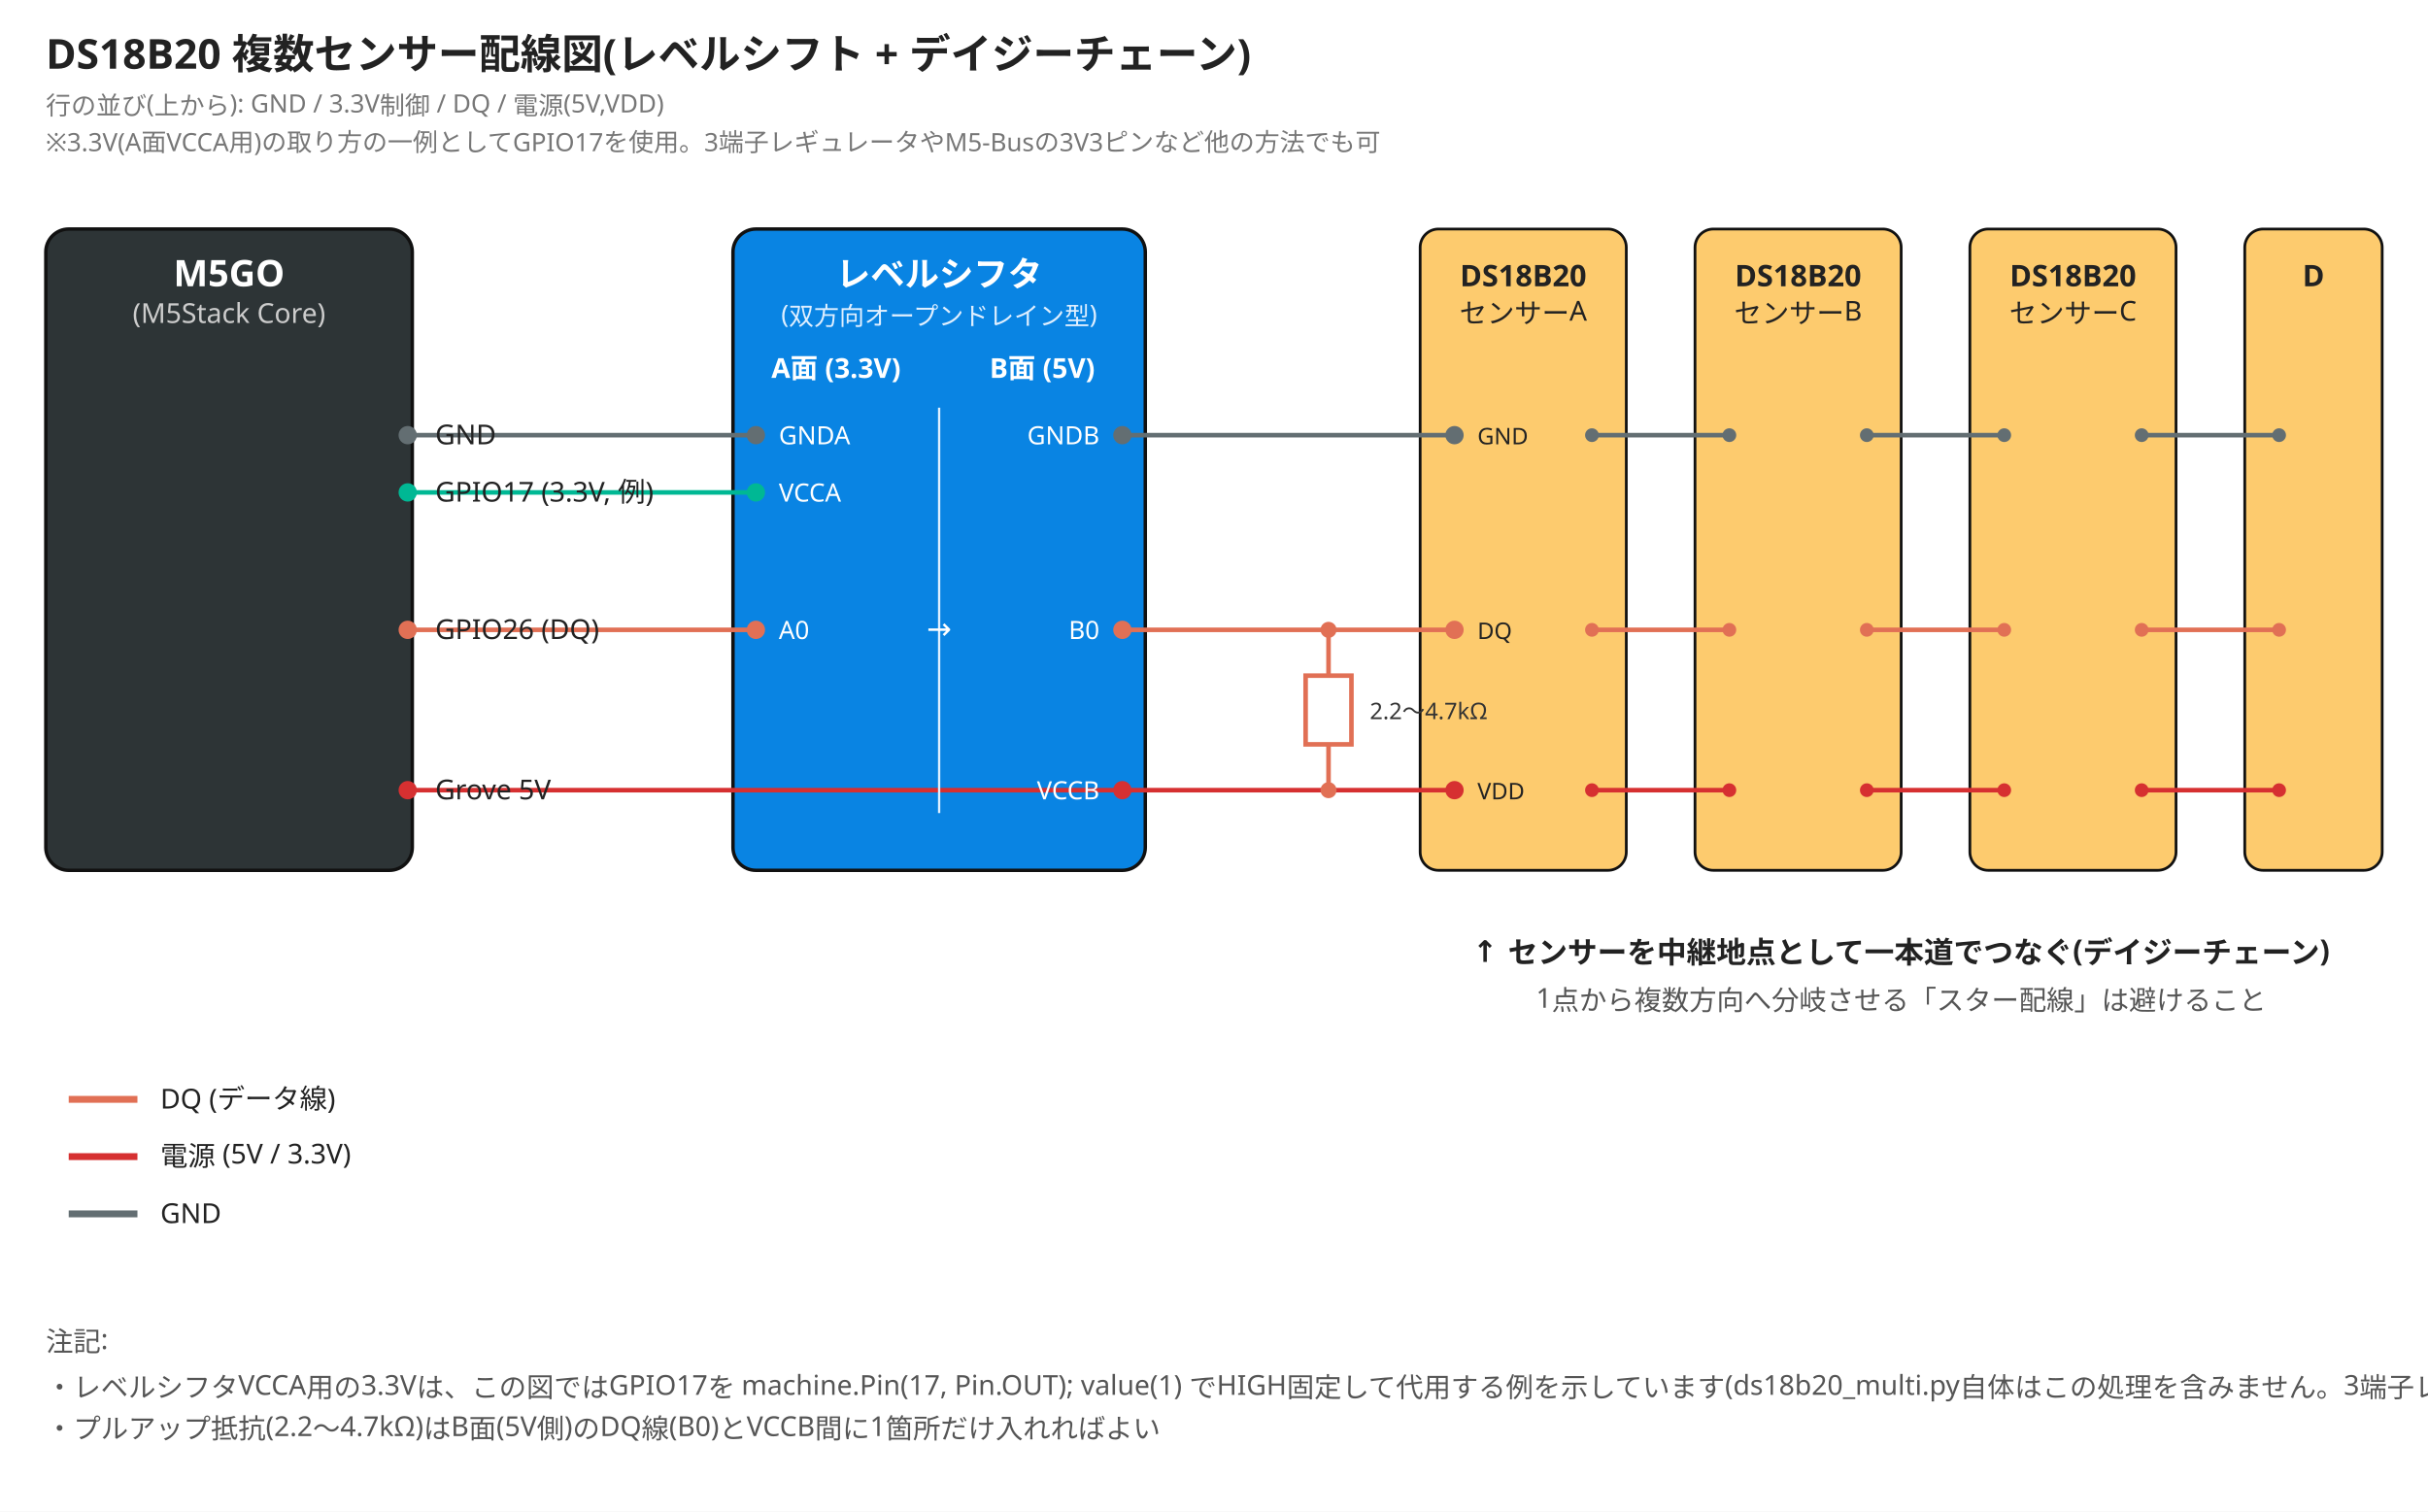
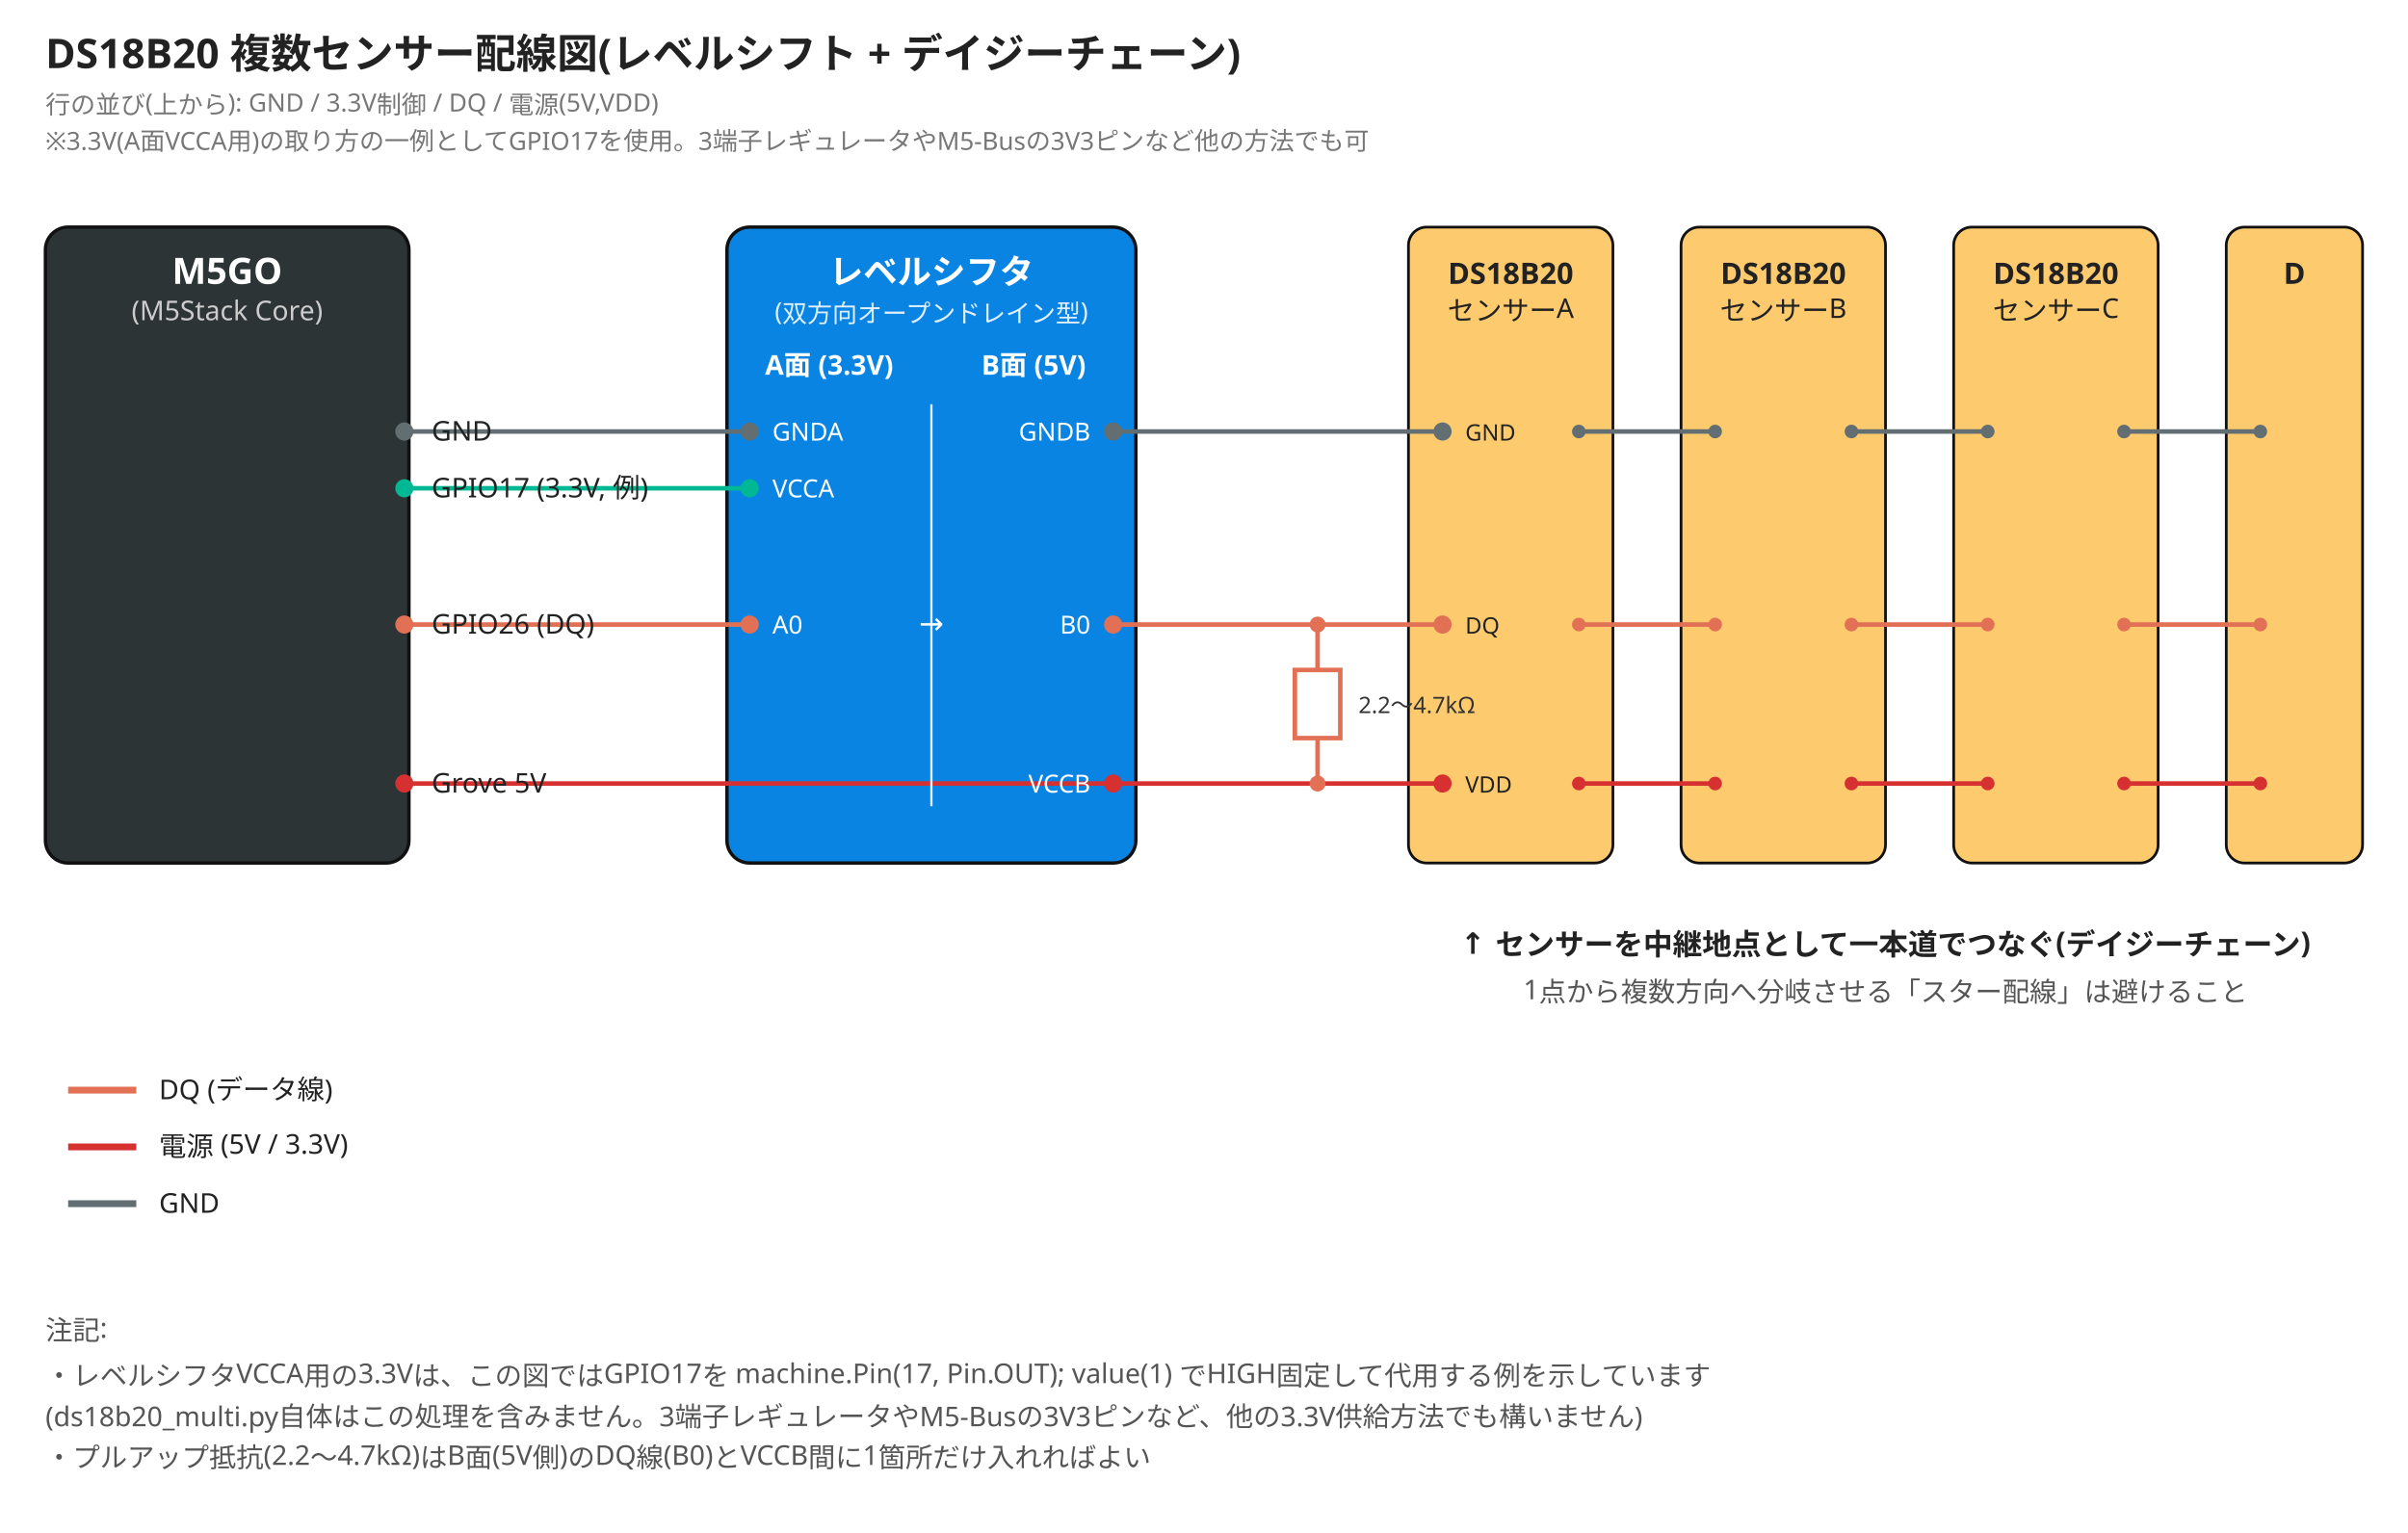
- <svg xmlns="http://www.w3.org/2000/svg" width="1060" height="660" viewBox="0 0 1060 660" font-family="'Segoe UI', 'Hiragino Sans', sans-serif">
-   <rect width="1060" height="660" fill="#ffffff" />
+ <svg xmlns="http://www.w3.org/2000/svg" width="1060" height="675" viewBox="0 0 1060 675" font-family="'Segoe UI', 'Hiragino Sans', sans-serif">
+   <rect width="1060" height="675" fill="#ffffff" />
  <text x="20" y="30" font-size="18" font-weight="bold" fill="#222">DS18B20 複数センサー配線図(レベルシフト + デイジーチェーン)</text>
  <text x="20" y="50" font-size="11" fill="#777">行の並び(上から): GND / 3.3V制御 / DQ / 電源(5V,VDD)</text>
  <text x="20" y="66" font-size="11" fill="#777">※3.3V(A面VCCA用)の取り方の一例としてGPIO17を使用。3端子レギュレータやM5-Busの3V3ピンなど他の方法でも可</text>
  <rect x="20" y="100" width="160" height="280" rx="10" fill="#2d3436" stroke="#111" stroke-width="1.5" />
  <text x="100" y="125" text-anchor="middle" font-size="16" font-weight="bold" fill="#fff">M5GO</text>
  <text x="100" y="141" text-anchor="middle" font-size="12" fill="#ccc">(M5Stack Core)</text>
  <rect x="320" y="100" width="180" height="280" rx="10" fill="#0984e3" stroke="#111" stroke-width="1.5" />
  <text x="410" y="125" text-anchor="middle" font-size="15" font-weight="bold" fill="#fff">レベルシフタ</text>
  <text x="410" y="141" text-anchor="middle" font-size="11" fill="#dfefff">(双方向オープンドレイン型)</text>
  <text x="365" y="165" text-anchor="middle" font-size="12" font-weight="bold" fill="#fff">A面 (3.3V)</text>
  <text x="455" y="165" text-anchor="middle" font-size="12" font-weight="bold" fill="#fff">B面 (5V)</text>
  <rect x="620" y="100" width="90" height="280" rx="8" fill="#fdcb6e" stroke="#111" stroke-width="1.2" />
  <text x="665" y="125" text-anchor="middle" font-size="13" font-weight="bold" fill="#222">DS18B20</text>
  <text x="665" y="141" text-anchor="middle" font-size="12" fill="#222">センサーA</text>
  <rect x="740" y="100" width="90" height="280" rx="8" fill="#fdcb6e" stroke="#111" stroke-width="1.2" />
  <text x="785" y="125" text-anchor="middle" font-size="13" font-weight="bold" fill="#222">DS18B20</text>
  <text x="785" y="141" text-anchor="middle" font-size="12" fill="#222">センサーB</text>
  <rect x="860" y="100" width="90" height="280" rx="8" fill="#fdcb6e" stroke="#111" stroke-width="1.2" />
  <text x="905" y="125" text-anchor="middle" font-size="13" font-weight="bold" fill="#222">DS18B20</text>
  <text x="905" y="141" text-anchor="middle" font-size="12" fill="#222">センサーC</text>
  <rect x="980" y="100" width="60" height="280" rx="8" fill="#fdcb6e" stroke="#111" stroke-width="1.2" />
  <text x="1010" y="125" text-anchor="middle" font-size="13" font-weight="bold" fill="#222">D</text>
  <line x1="180" y1="190" x2="330" y2="190" stroke="#636e72" stroke-width="2" />
  <line x1="180" y1="215" x2="330" y2="215" stroke="#00b894" stroke-width="2" />
  <line x1="180" y1="275" x2="330" y2="275" stroke="#e17055" stroke-width="2" />
  <line x1="180" y1="345" x2="490" y2="345" stroke="#d63031" stroke-width="2" />
  <line x1="410" y1="178" x2="410" y2="355" stroke="#dfefff" stroke-width="1" />
  <line x1="490" y1="275" x2="635" y2="275" stroke="#e17055" stroke-width="2" />
  <line x1="490" y1="345" x2="635" y2="345" stroke="#d63031" stroke-width="2" />
  <line x1="580" y1="275" x2="580" y2="295" stroke="#e17055" stroke-width="2" />
  <line x1="580" y1="325" x2="580" y2="345" stroke="#e17055" stroke-width="2" />
  <line x1="490" y1="190" x2="635" y2="190" stroke="#636e72" stroke-width="2" />
  <line x1="695" y1="190" x2="755" y2="190" stroke="#636e72" stroke-width="2" />
  <line x1="695" y1="275" x2="755" y2="275" stroke="#e17055" stroke-width="2" />
  <line x1="695" y1="345" x2="755" y2="345" stroke="#d63031" stroke-width="2" />
  <line x1="815" y1="190" x2="875" y2="190" stroke="#636e72" stroke-width="2" />
  <line x1="815" y1="275" x2="875" y2="275" stroke="#e17055" stroke-width="2" />
  <line x1="815" y1="345" x2="875" y2="345" stroke="#d63031" stroke-width="2" />
  <line x1="935" y1="190" x2="995" y2="190" stroke="#636e72" stroke-width="2" />
  <line x1="935" y1="275" x2="995" y2="275" stroke="#e17055" stroke-width="2" />
  <line x1="935" y1="345" x2="995" y2="345" stroke="#d63031" stroke-width="2" />
  <circle cx="178" cy="190" r="4" fill="#636e72" />
  <text x="190" y="194" font-size="12" fill="#222">GND</text>
  <circle cx="178" cy="215" r="4" fill="#00b894" />
  <text x="190" y="219" font-size="12" fill="#222">GPIO17 (3.3V, 例)</text>
  <circle cx="178" cy="275" r="4" fill="#e17055" />
  <text x="190" y="279" font-size="12" fill="#222">GPIO26 (DQ)</text>
  <circle cx="178" cy="345" r="4" fill="#d63031" />
  <text x="190" y="349" font-size="12" fill="#222">Grove 5V</text>
  <circle cx="330" cy="190" r="4" fill="#636e72" />
  <text x="340" y="194" font-size="11" fill="#fff">GNDA</text>
  <circle cx="330" cy="215" r="4" fill="#00b894" />
  <text x="340" y="219" font-size="11" fill="#fff">VCCA</text>
  <circle cx="330" cy="275" r="4" fill="#e17055" />
  <text x="340" y="279" font-size="11" fill="#fff">A0</text>
  <text x="410" y="279" text-anchor="middle" font-size="13" fill="#fff">→</text>
  <circle cx="490" cy="190" r="4" fill="#636e72" />
  <text x="480" y="194" text-anchor="end" font-size="11" fill="#fff">GNDB</text>
  <circle cx="490" cy="275" r="4" fill="#e17055" />
  <text x="480" y="279" text-anchor="end" font-size="11" fill="#fff">B0</text>
  <circle cx="490" cy="345" r="4" fill="#d63031" />
  <text x="480" y="349" text-anchor="end" font-size="11" fill="#fff">VCCB</text>
  <rect x="570" y="295" width="20" height="30" fill="none" stroke="#e17055" stroke-width="2" />
  <text x="598" y="314" font-size="10" fill="#333">2.2〜4.7kΩ</text>
  <circle cx="580" cy="275" r="3.5" fill="#e17055" />
  <circle cx="580" cy="345" r="3.5" fill="#e17055" />
  <circle cx="635" cy="190" r="4" fill="#636e72" />
  <text x="645" y="194" font-size="10" fill="#222">GND</text>
  <circle cx="635" cy="275" r="4" fill="#e17055" />
  <text x="645" y="279" font-size="10" fill="#222">DQ</text>
  <circle cx="635" cy="345" r="4" fill="#d63031" />
  <text x="645" y="349" font-size="10" fill="#222">VDD</text>
  <circle cx="695" cy="190" r="3" fill="#636e72" />
  <circle cx="695" cy="275" r="3" fill="#e17055" />
  <circle cx="695" cy="345" r="3" fill="#d63031" />
  <circle cx="755" cy="190" r="3" fill="#636e72" />
  <circle cx="755" cy="275" r="3" fill="#e17055" />
  <circle cx="755" cy="345" r="3" fill="#d63031" />
  <circle cx="815" cy="190" r="3" fill="#636e72" />
  <circle cx="815" cy="275" r="3" fill="#e17055" />
  <circle cx="815" cy="345" r="3" fill="#d63031" />
  <circle cx="875" cy="190" r="3" fill="#636e72" />
  <circle cx="875" cy="275" r="3" fill="#e17055" />
  <circle cx="875" cy="345" r="3" fill="#d63031" />
  <circle cx="935" cy="190" r="3" fill="#636e72" />
  <circle cx="935" cy="275" r="3" fill="#e17055" />
  <circle cx="935" cy="345" r="3" fill="#d63031" />
  <circle cx="995" cy="190" r="3" fill="#636e72" />
  <circle cx="995" cy="275" r="3" fill="#e17055" />
  <circle cx="995" cy="345" r="3" fill="#d63031" />
  <text x="830" y="420" text-anchor="middle" font-size="13" font-weight="bold" fill="#222">↑ センサーを中継地点として一本道でつなぐ(デイジーチェーン)</text>
  <text x="830" y="440" text-anchor="middle" font-size="12" fill="#555">1点から複数方向へ分岐させる「スター配線」は避けること</text>
  <g font-size="12" fill="#222">
    <line x1="30" y1="480" x2="60" y2="480" stroke="#e17055" stroke-width="3" />
    <text x="70" y="484">DQ (データ線)</text>
    <line x1="30" y1="505" x2="60" y2="505" stroke="#d63031" stroke-width="3" />
    <text x="70" y="509">電源 (5V / 3.3V)</text>
    <line x1="30" y1="530" x2="60" y2="530" stroke="#636e72" stroke-width="3" />
    <text x="70" y="534">GND</text>
  </g>
  <text x="20" y="590" font-size="12" fill="#555">注記:</text>
-   <text x="20" y="610" font-size="12" fill="#555">・レベルシフタVCCA用の3.3Vは、この図ではGPIO17を machine.Pin(17, Pin.OUT); value(1) でHIGH固定して代用する例を示しています(ds18b20_multi.py自体はこの処理を含みません。3端子レギュレータやM5-Busの3V3ピンなど、他の3.3V供給方法でも構いません)</text>
-   <text x="20" y="628" font-size="12" fill="#555">・プルアップ抵抗(2.2〜4.7kΩ)はB面(5V側)のDQ線(B0)とVCCB間に1箇所だけ入れればよい</text>
+   <text x="20" y="610" font-size="12" fill="#555">・レベルシフタVCCA用の3.3Vは、この図ではGPIO17を machine.Pin(17, Pin.OUT); value(1) でHIGH固定して代用する例を示しています</text>
+   <text x="20" y="628" font-size="12" fill="#555">  (ds18b20_multi.py自体はこの処理を含みません。3端子レギュレータやM5-Busの3V3ピンなど、他の3.3V供給方法でも構いません)</text>
+   <text x="20" y="646" font-size="12" fill="#555">・プルアップ抵抗(2.2〜4.7kΩ)はB面(5V側)のDQ線(B0)とVCCB間に1箇所だけ入れればよい</text>
</svg>
